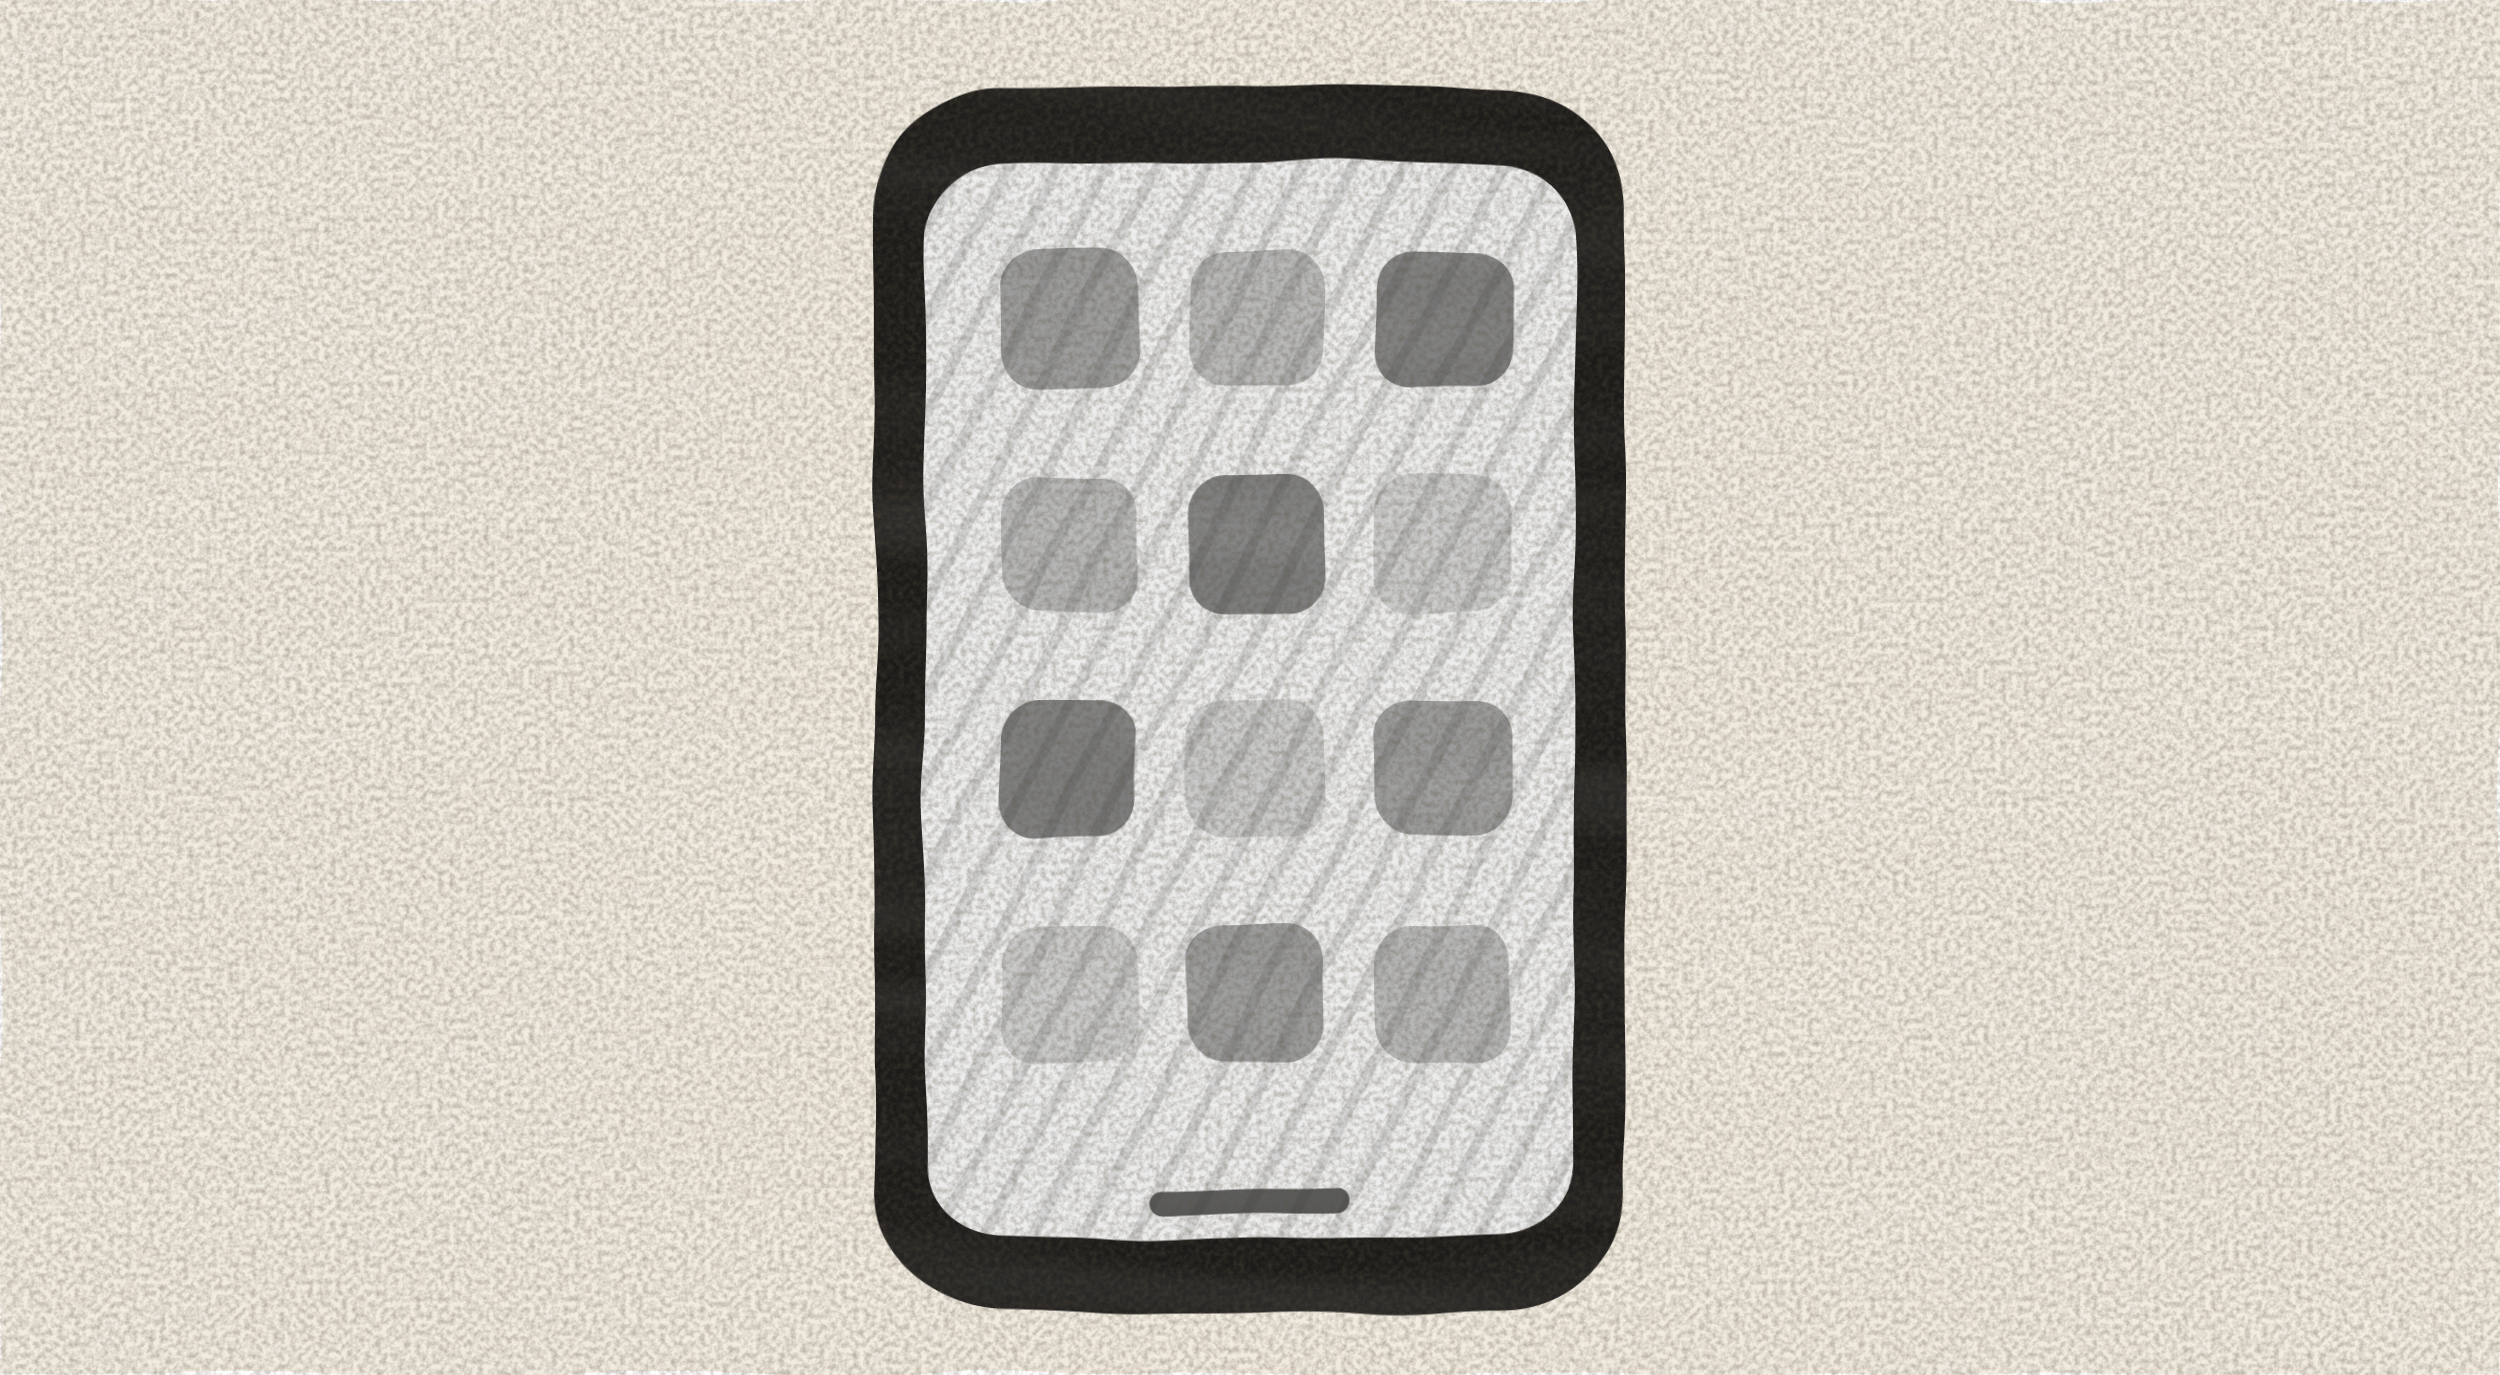
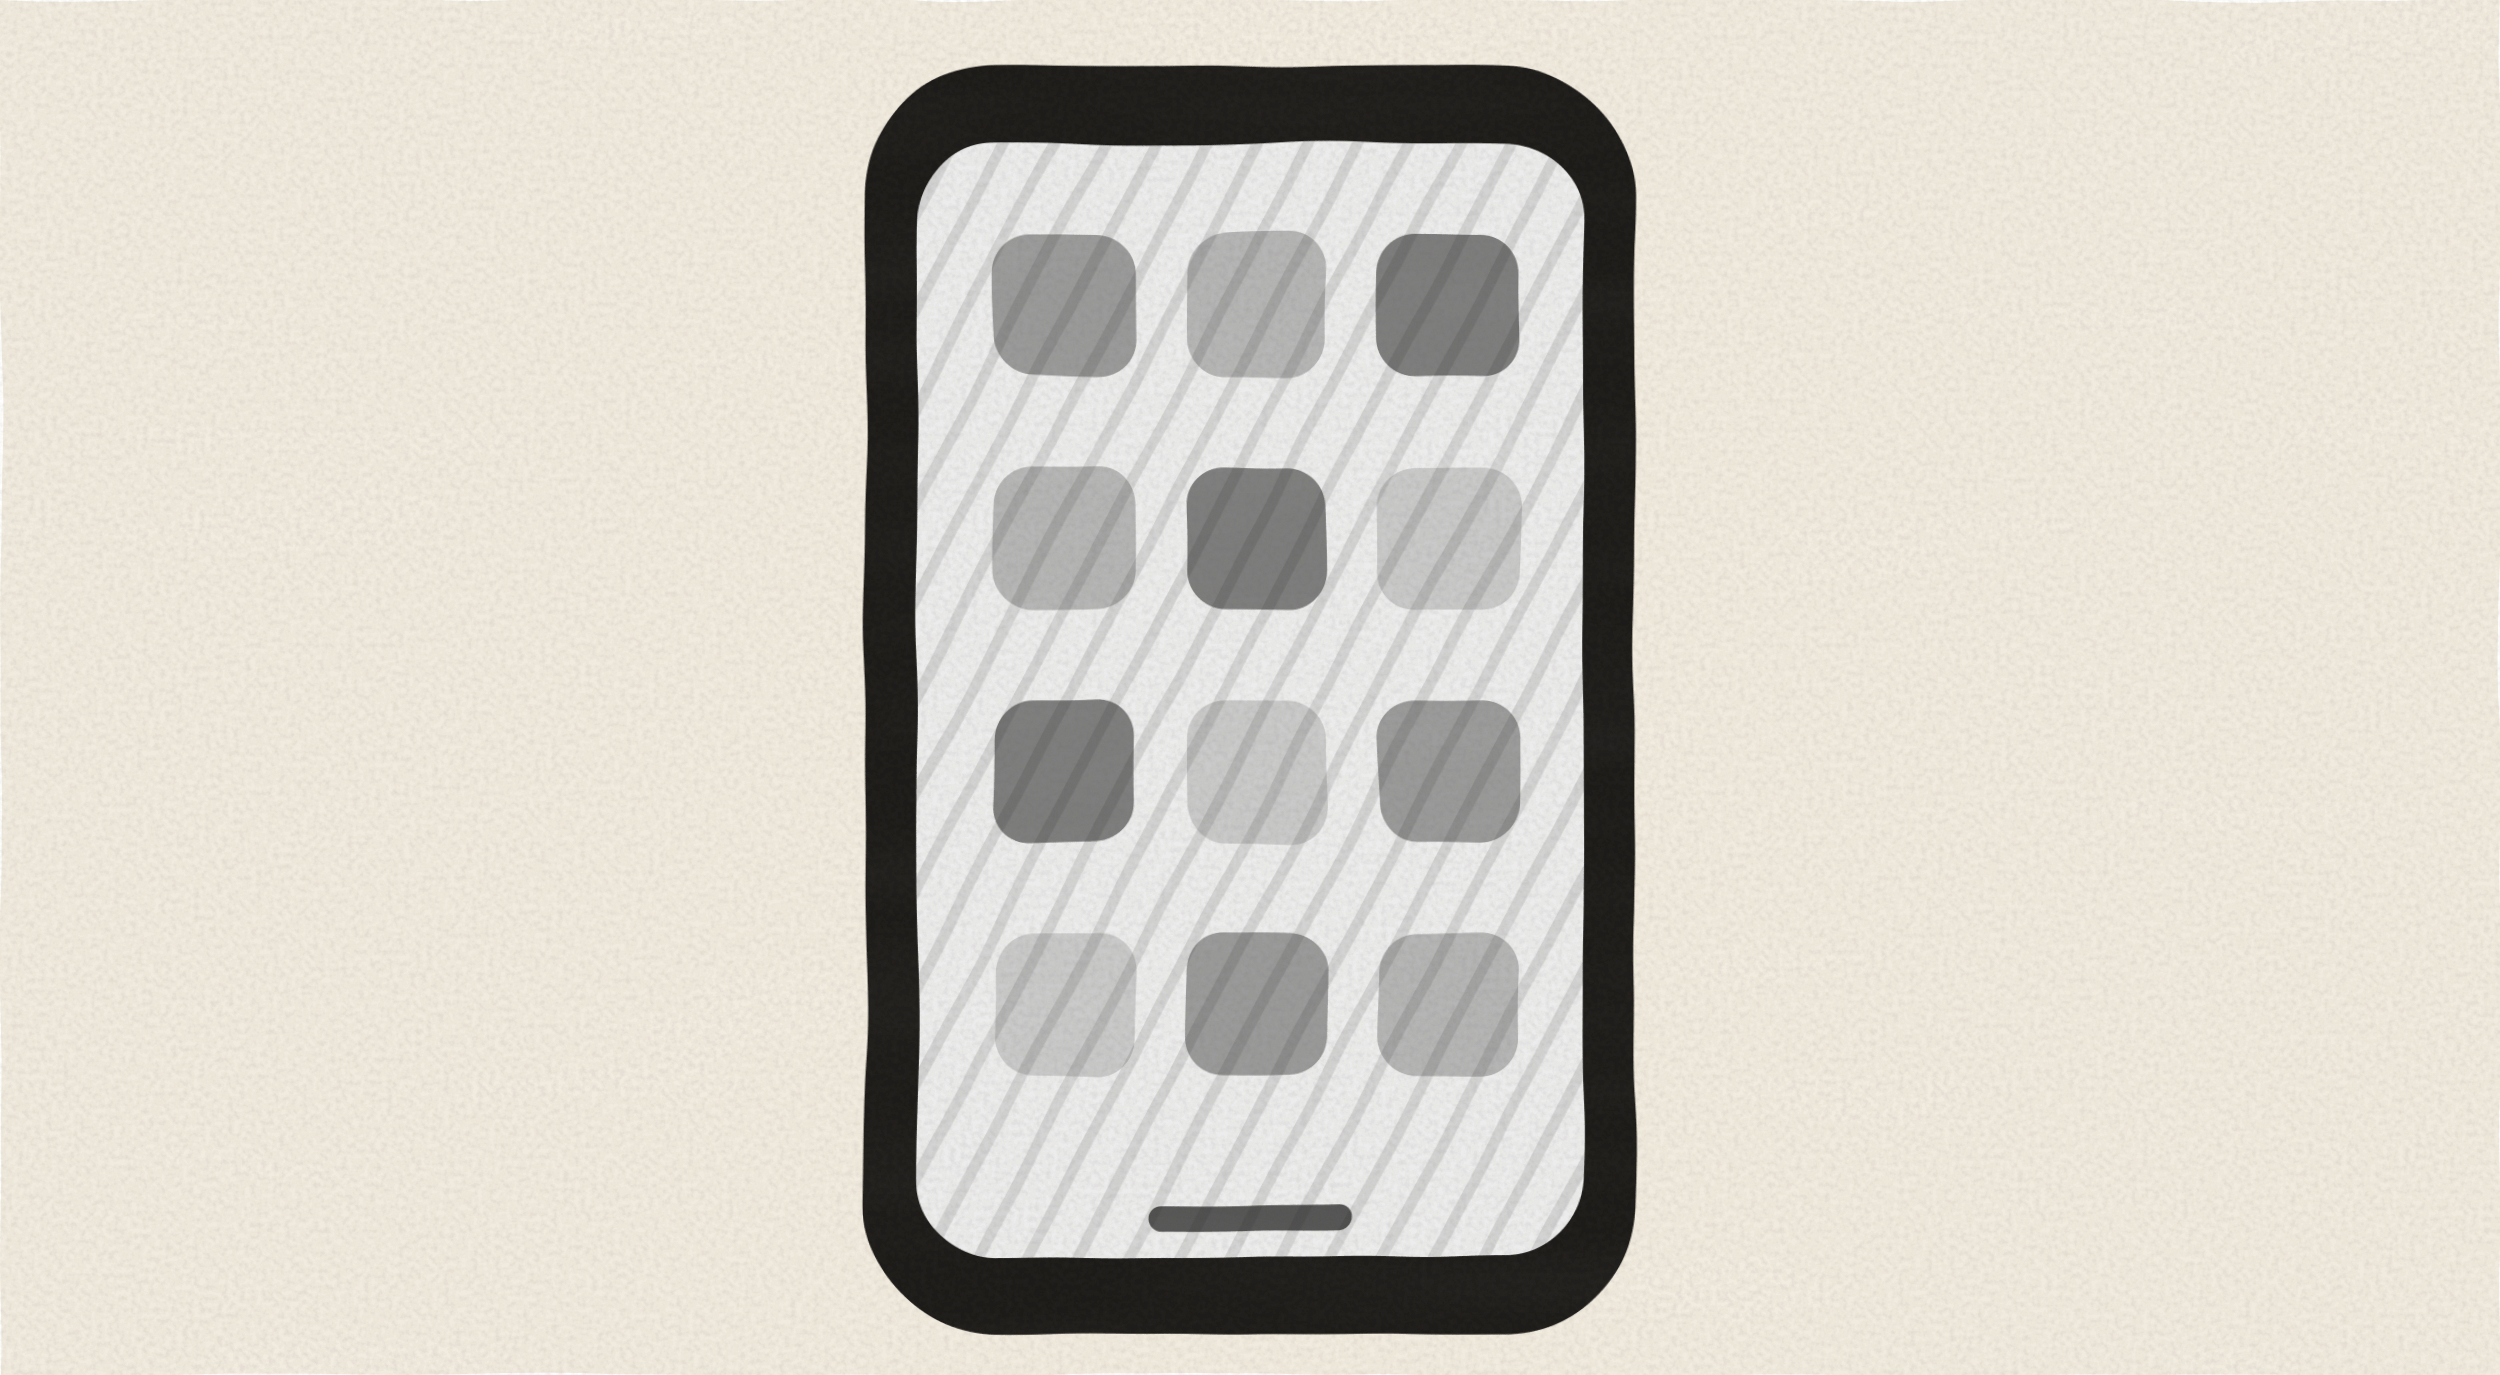
<svg xmlns="http://www.w3.org/2000/svg" viewBox="0 0 400 220" preserveAspectRatio="xMidYMid slice">
  <defs>
    <filter id="gP2a" x="-5%" y="-5%" width="110%" height="110%">
-       <feTurbulence type="fractalNoise" baseFrequency=".035" numOctaves="2" seed="91" result="n" />
-       <feDisplacementMap in="SourceGraphic" in2="n" scale="2.2" xChannelSelector="R" yChannelSelector="G" />
+       <feTurbulence type="fractalNoise" baseFrequency=".035" numOctaves="2" seed="86" result="n" />
+       <feDisplacementMap in="SourceGraphic" in2="n" scale="1.6" xChannelSelector="R" yChannelSelector="G" />
    </filter>
    <filter id="tP2a">
-       <feTurbulence type="fractalNoise" baseFrequency="1.1" numOctaves="3" seed="14" />
-       <feColorMatrix values="0 0 0 0 .1  0 0 0 0 .08  0 0 0 0 .05  0 0 0 0.66 -0.22" />
+       <feTurbulence type="fractalNoise" baseFrequency="1.1" numOctaves="3" seed="27" />
+       <feColorMatrix values="0 0 0 0 .1  0 0 0 0 .08  0 0 0 0 .05  0 0 0 0.18 -0.06" />
    </filter>
    <filter id="bP2a">
-       <feTurbulence type="fractalNoise" baseFrequency=".012 .09" numOctaves="2" seed="28" />
+       <feTurbulence type="fractalNoise" baseFrequency=".012 .09" numOctaves="2" seed="19" />
      <feColorMatrix values="0 0 0 0 1  0 0 0 0 1  0 0 0 0 1  0 0 0 .5 -.2" />
    </filter>
    <pattern id="rP2a" width="7" height="7" patternUnits="userSpaceOnUse" patternTransform="rotate(28)">
      <rect width="1.7" height="7" fill="#1c1b19" />
    </pattern>
  </defs>
-   <g filter="url(#gP2a)">
-     <rect x="0" y="0" width="400" height="220" rx="0" fill="#f1ebdf" opacity="1" />
-     <rect x="140" y="14" width="120" height="196" rx="20" fill="#1c1b19" opacity="1" />
-     <rect x="148" y="26" width="104" height="172" rx="12" fill="#ececec" opacity="1" />
-     <rect x="160" y="40" width="22" height="22" rx="6" fill="#9a9a9a" opacity="1" />
-     <rect x="190" y="40" width="22" height="22" rx="6" fill="#b5b5b5" opacity="1" />
-     <rect x="220" y="40" width="22" height="22" rx="6" fill="#7d7d7d" opacity="1" />
-     <rect x="160" y="76" width="22" height="22" rx="6" fill="#b5b5b5" opacity="1" />
-     <rect x="190" y="76" width="22" height="22" rx="6" fill="#7d7d7d" opacity="1" />
-     <rect x="220" y="76" width="22" height="22" rx="6" fill="#c9c9c9" opacity="1" />
-     <rect x="160" y="112" width="22" height="22" rx="6" fill="#7d7d7d" opacity="1" />
-     <rect x="190" y="112" width="22" height="22" rx="6" fill="#c9c9c9" opacity="1" />
-     <rect x="220" y="112" width="22" height="22" rx="6" fill="#9a9a9a" opacity="1" />
-     <rect x="160" y="148" width="22" height="22" rx="6" fill="#c9c9c9" opacity="1" />
-     <rect x="190" y="148" width="22" height="22" rx="6" fill="#9a9a9a" opacity="1" />
-     <rect x="220" y="148" width="22" height="22" rx="6" fill="#b5b5b5" opacity="1" />
-     <rect x="184" y="190" width="32" height="4" rx="2" fill="#555" opacity="1" />
-     <path d="M148 26h104v172H148z" fill="url(#rP2a)" opacity="0.12" />
+   <g transform="translate(-5 -4) scale(1.025 1.036)">
+     <g filter="url(#gP2a)">
+       <rect x="0" y="0" width="400" height="220" rx="0" fill="#f1ebdf" opacity="1" />
+       <rect x="140" y="14" width="120" height="196" rx="20" fill="#1c1b19" opacity="1" />
+       <rect x="148" y="26" width="104" height="172" rx="12" fill="#ececec" opacity="1" />
+       <rect x="160" y="40" width="22" height="22" rx="6" fill="#9a9a9a" opacity="1" />
+       <rect x="190" y="40" width="22" height="22" rx="6" fill="#b5b5b5" opacity="1" />
+       <rect x="220" y="40" width="22" height="22" rx="6" fill="#7d7d7d" opacity="1" />
+       <rect x="160" y="76" width="22" height="22" rx="6" fill="#b5b5b5" opacity="1" />
+       <rect x="190" y="76" width="22" height="22" rx="6" fill="#7d7d7d" opacity="1" />
+       <rect x="220" y="76" width="22" height="22" rx="6" fill="#c9c9c9" opacity="1" />
+       <rect x="160" y="112" width="22" height="22" rx="6" fill="#7d7d7d" opacity="1" />
+       <rect x="190" y="112" width="22" height="22" rx="6" fill="#c9c9c9" opacity="1" />
+       <rect x="220" y="112" width="22" height="22" rx="6" fill="#9a9a9a" opacity="1" />
+       <rect x="160" y="148" width="22" height="22" rx="6" fill="#c9c9c9" opacity="1" />
+       <rect x="190" y="148" width="22" height="22" rx="6" fill="#9a9a9a" opacity="1" />
+       <rect x="220" y="148" width="22" height="22" rx="6" fill="#b5b5b5" opacity="1" />
+       <rect x="184" y="190" width="32" height="4" rx="2" fill="#555" opacity="1" />
+       <path d="M148 26h104v172H148z" fill="url(#rP2a)" opacity="0.12" />
+     </g>
  </g>
-   <rect width="400" height="220" filter="url(#bP2a)" opacity=".35" />
+   <rect width="400" height="220" filter="url(#bP2a)" opacity=".1" />
  <rect width="400" height="220" filter="url(#tP2a)" />
</svg>
